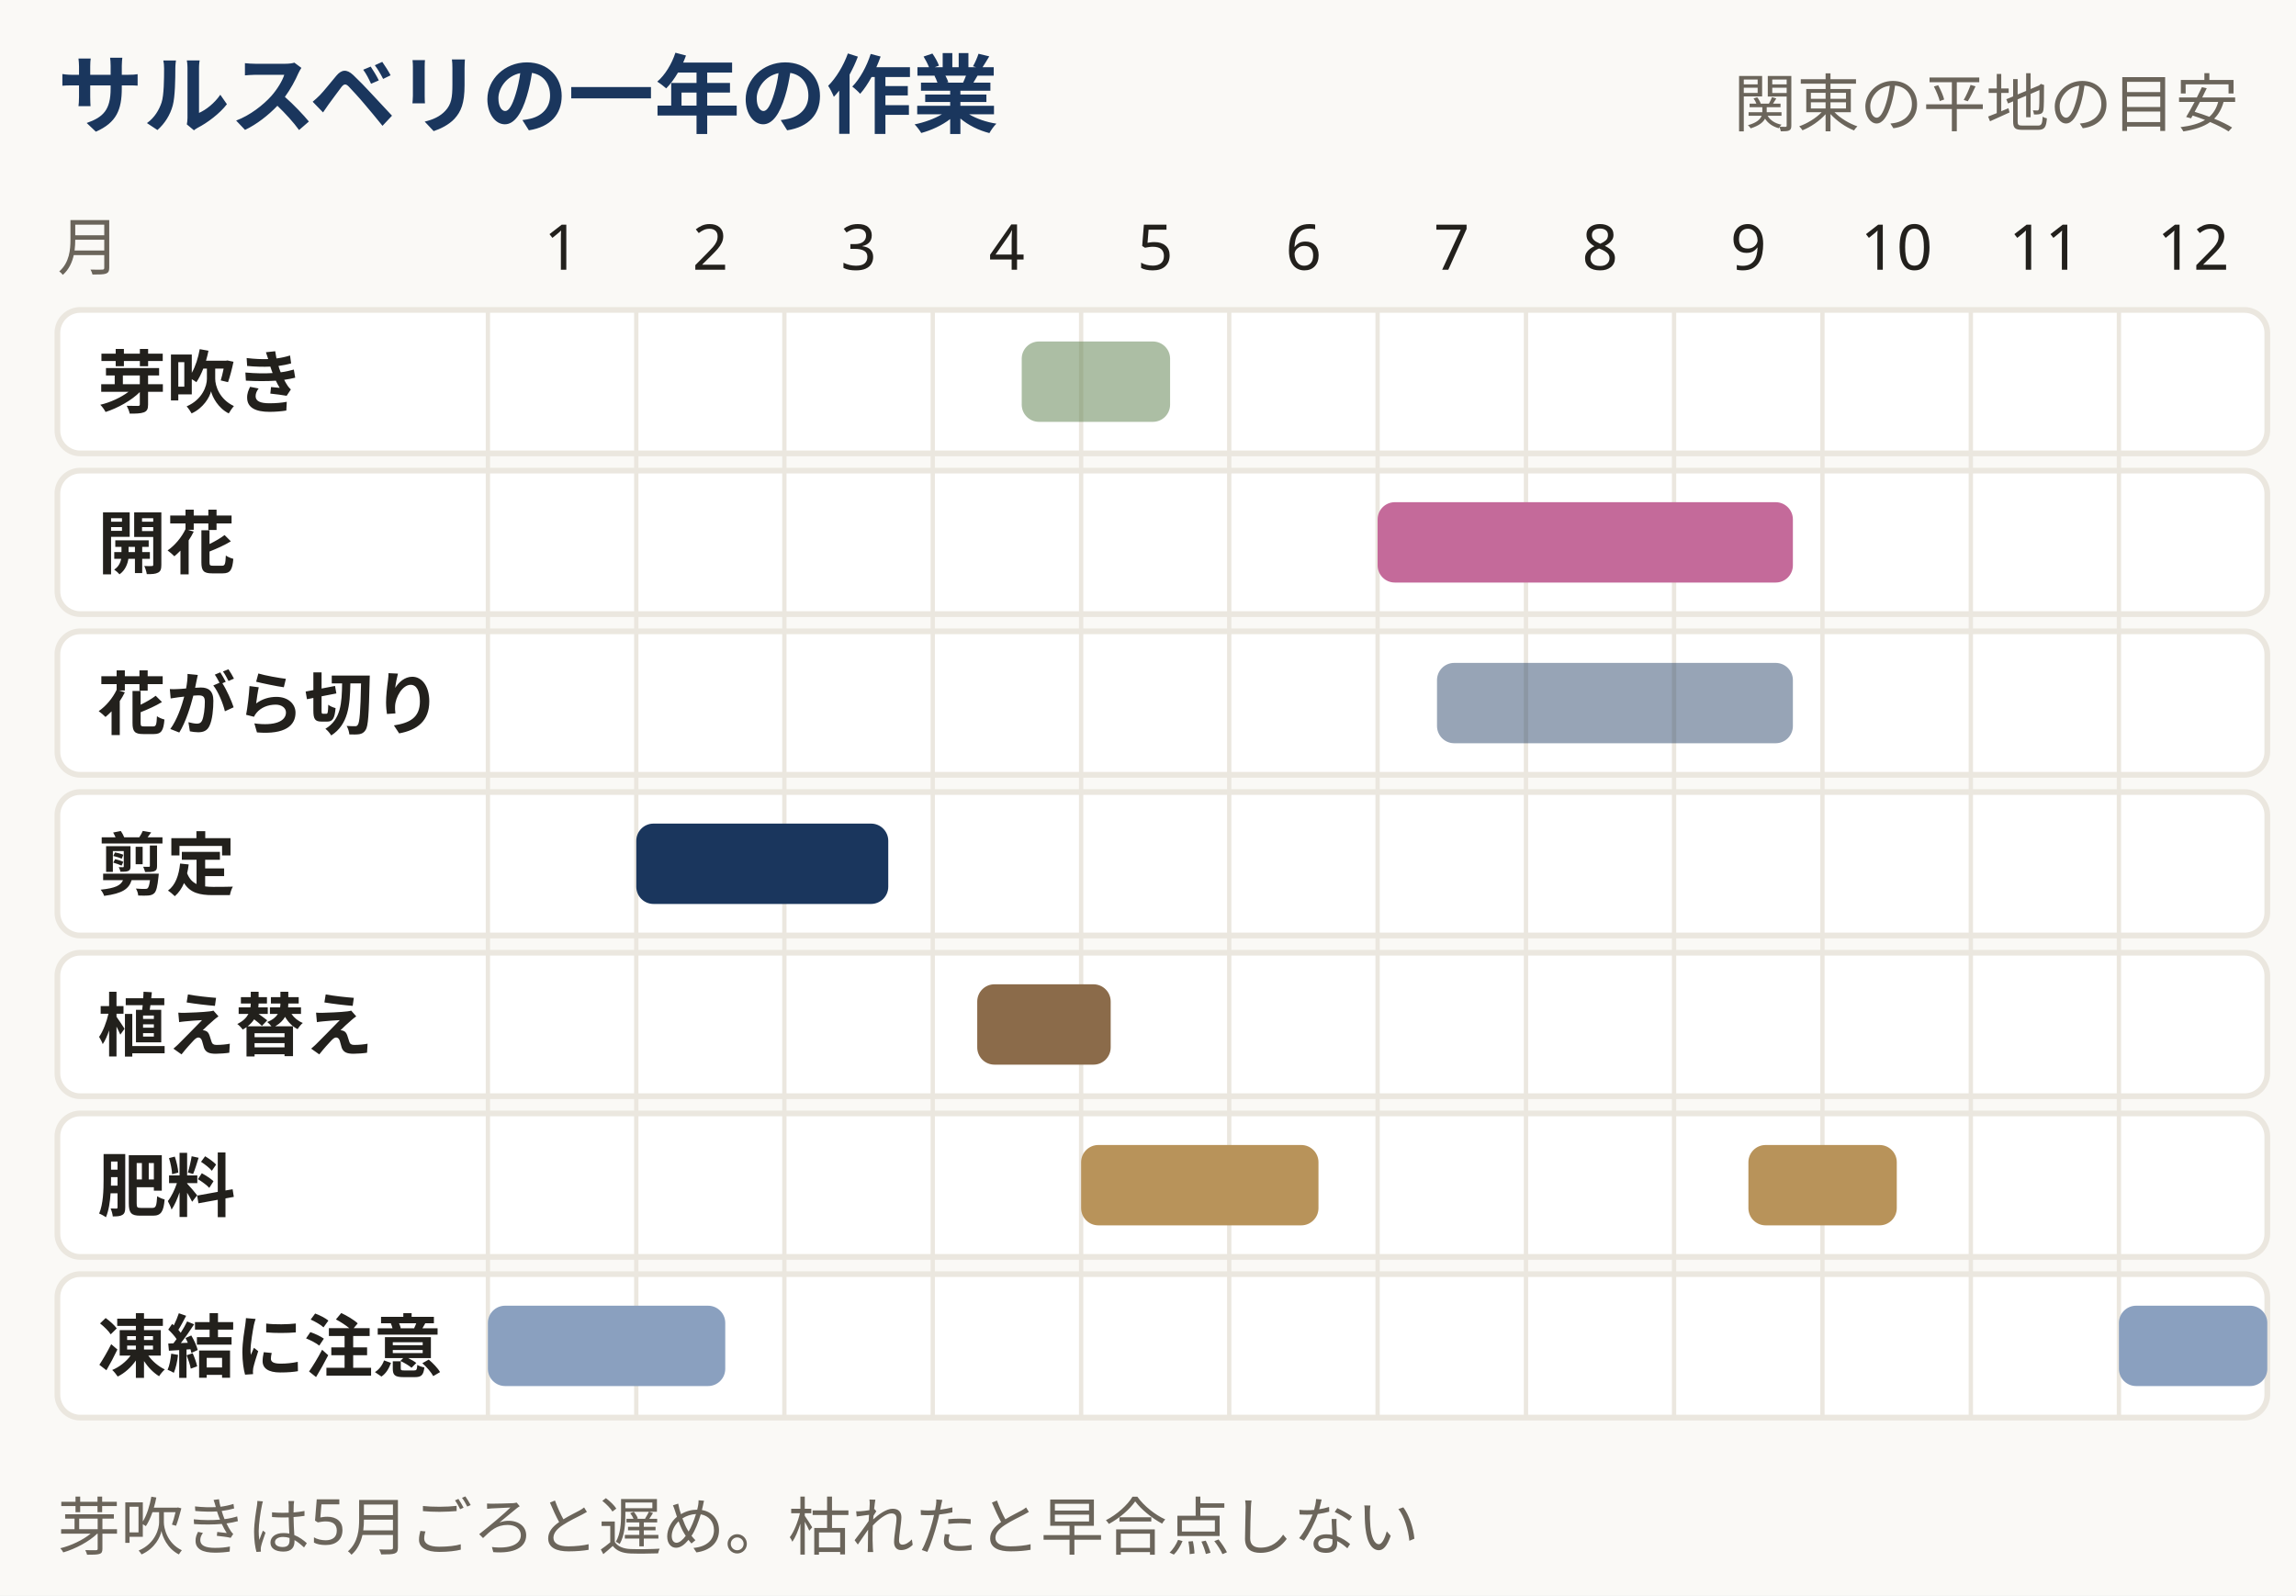
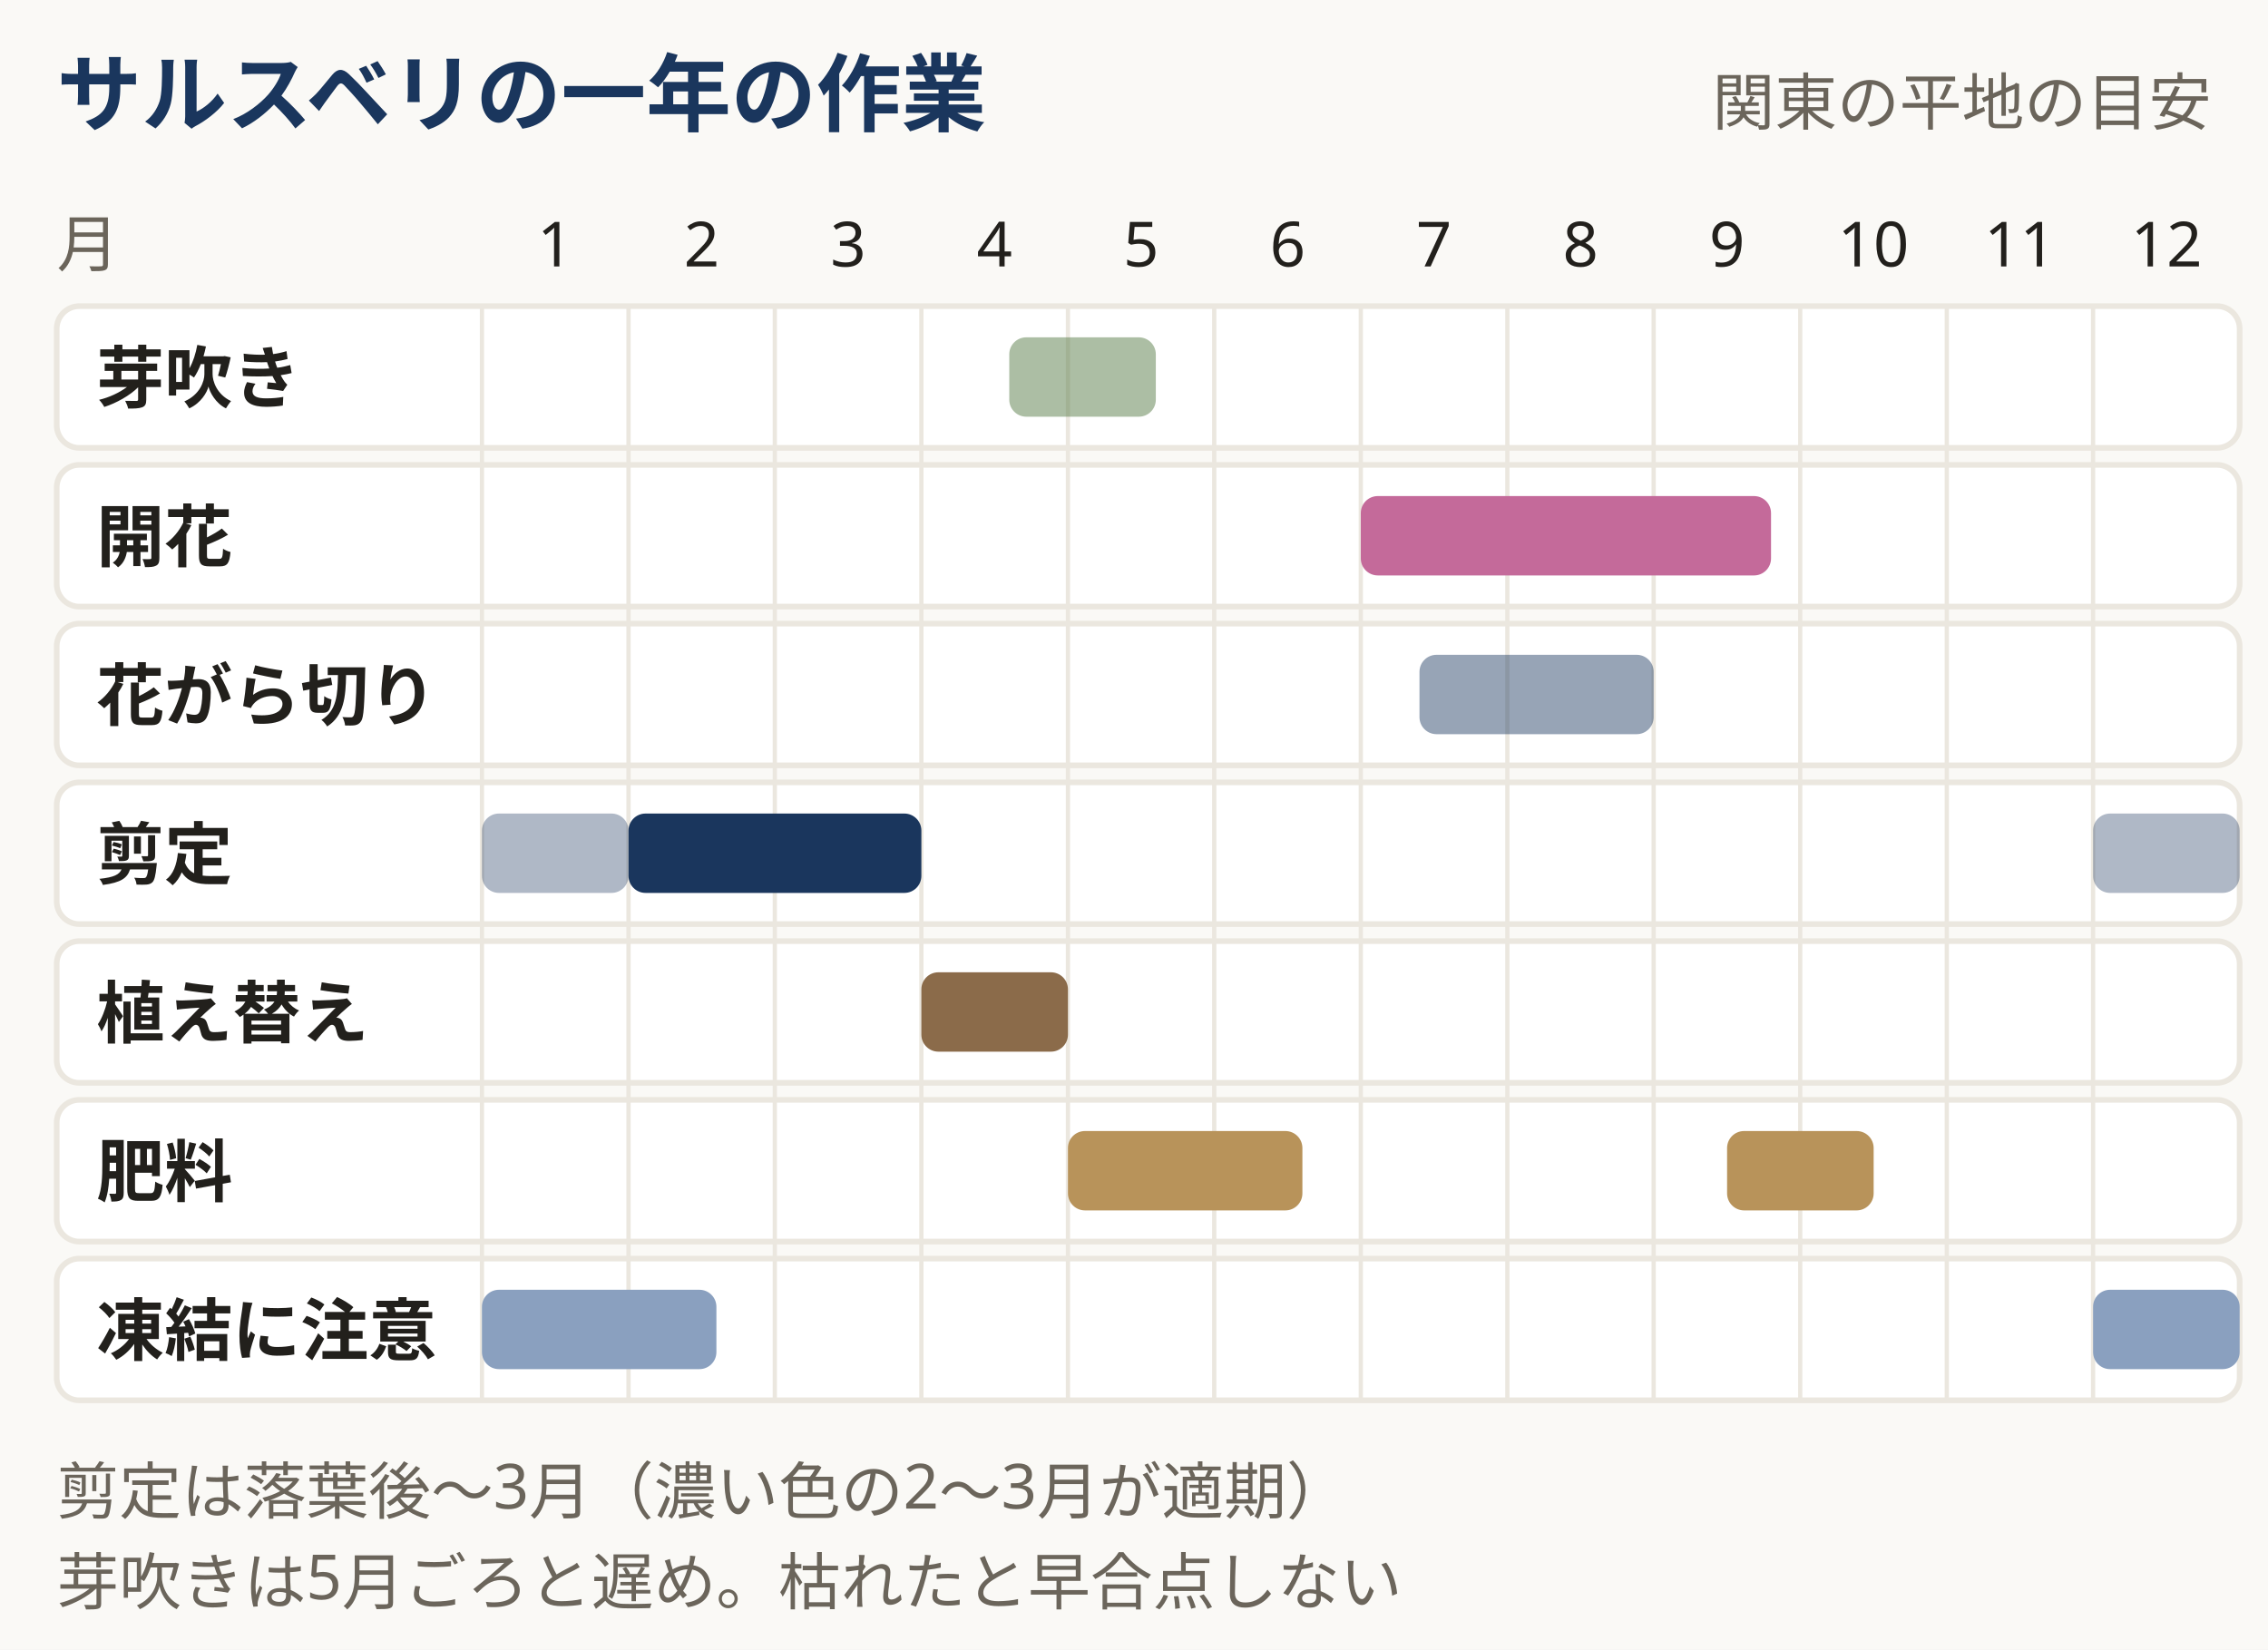
- <svg xmlns="http://www.w3.org/2000/svg" viewBox="0 0 800 556" font-family="'Hiragino Sans','Noto Sans JP',sans-serif">
-   <rect width="800" height="556" fill="#faf9f6" />
+ <svg xmlns="http://www.w3.org/2000/svg" viewBox="0 0 800 582" font-family="'Hiragino Sans','Noto Sans JP',sans-serif">
+   <rect width="800" height="582" fill="#faf9f6" />
  <text x="20" y="44" font-size="30" font-weight="700" fill="#1a365d">サルスベリの一年の作業</text>
  <text x="780" y="44" text-anchor="end" font-size="22" fill="#6b655b">関東の平地の目安</text>
  <text x="20" y="94" font-size="22" fill="#6b655b">月</text>
  <text x="195.8" y="94" text-anchor="middle" font-size="22" fill="#22201c">1</text>
  <text x="247.5" y="94" text-anchor="middle" font-size="22" fill="#22201c">2</text>
  <text x="299.2" y="94" text-anchor="middle" font-size="22" fill="#22201c">3</text>
  <text x="350.8" y="94" text-anchor="middle" font-size="22" fill="#22201c">4</text>
  <text x="402.5" y="94" text-anchor="middle" font-size="22" fill="#22201c">5</text>
  <text x="454.2" y="94" text-anchor="middle" font-size="22" fill="#22201c">6</text>
  <text x="505.8" y="94" text-anchor="middle" font-size="22" fill="#22201c">7</text>
  <text x="557.5" y="94" text-anchor="middle" font-size="22" fill="#22201c">8</text>
  <text x="609.2" y="94" text-anchor="middle" font-size="22" fill="#22201c">9</text>
  <text x="660.8" y="94" text-anchor="middle" font-size="22" fill="#22201c">10</text>
  <text x="712.5" y="94" text-anchor="middle" font-size="22" fill="#22201c">11</text>
  <text x="764.2" y="94" text-anchor="middle" font-size="22" fill="#22201c">12</text>
  <rect x="20" y="108" width="770" height="50" rx="8" fill="#fff" stroke="#ebe7df" stroke-width="2" />
  <rect x="20" y="164" width="770" height="50" rx="8" fill="#fff" stroke="#ebe7df" stroke-width="2" />
  <rect x="20" y="220" width="770" height="50" rx="8" fill="#fff" stroke="#ebe7df" stroke-width="2" />
  <rect x="20" y="276" width="770" height="50" rx="8" fill="#fff" stroke="#ebe7df" stroke-width="2" />
  <rect x="20" y="332" width="770" height="50" rx="8" fill="#fff" stroke="#ebe7df" stroke-width="2" />
  <rect x="20" y="388" width="770" height="50" rx="8" fill="#fff" stroke="#ebe7df" stroke-width="2" />
  <rect x="20" y="444" width="770" height="50" rx="8" fill="#fff" stroke="#ebe7df" stroke-width="2" />
  <line x1="170.0" y1="108" x2="170.0" y2="494" stroke="#ebe7df" stroke-width="1.5" />
  <line x1="221.7" y1="108" x2="221.7" y2="494" stroke="#ebe7df" stroke-width="1.5" />
  <line x1="273.3" y1="108" x2="273.3" y2="494" stroke="#ebe7df" stroke-width="1.5" />
  <line x1="325.0" y1="108" x2="325.0" y2="494" stroke="#ebe7df" stroke-width="1.5" />
  <line x1="376.7" y1="108" x2="376.7" y2="494" stroke="#ebe7df" stroke-width="1.5" />
  <line x1="428.3" y1="108" x2="428.3" y2="494" stroke="#ebe7df" stroke-width="1.5" />
  <line x1="480.0" y1="108" x2="480.0" y2="494" stroke="#ebe7df" stroke-width="1.5" />
  <line x1="531.7" y1="108" x2="531.7" y2="494" stroke="#ebe7df" stroke-width="1.5" />
  <line x1="583.3" y1="108" x2="583.3" y2="494" stroke="#ebe7df" stroke-width="1.5" />
  <line x1="635.0" y1="108" x2="635.0" y2="494" stroke="#ebe7df" stroke-width="1.5" />
  <line x1="686.7" y1="108" x2="686.7" y2="494" stroke="#ebe7df" stroke-width="1.5" />
  <line x1="738.3" y1="108" x2="738.3" y2="494" stroke="#ebe7df" stroke-width="1.5" />
  <text x="34" y="142" font-size="24" font-weight="700" fill="#22201c">芽吹き</text>
  <rect x="356.0" y="119" width="51.7" height="28" rx="6" fill="#5b7f4a" fill-opacity="0.5" />
  <text x="34" y="198" font-size="24" font-weight="700" fill="#22201c">開花</text>
  <rect x="480.0" y="175" width="144.7" height="28" rx="6" fill="#c46a9a" />
  <text x="34" y="254" font-size="24" font-weight="700" fill="#22201c">花がら切り</text>
-   <rect x="500.7" y="231" width="124.0" height="28" rx="6" fill="#1a365d" fill-opacity="0.45" />
+   <rect x="500.7" y="231" width="82.6" height="28" rx="6" fill="#1a365d" fill-opacity="0.45" />
  <text x="34" y="310" font-size="24" font-weight="700" fill="#22201c">剪定</text>
-   <rect x="221.7" y="287" width="87.8" height="28" rx="6" fill="#1a365d" />
+   <rect x="221.7" y="287" width="103.3" height="28" rx="6" fill="#1a365d" />
+   <rect x="170.0" y="287" width="51.7" height="28" rx="6" fill="#1a365d" fill-opacity="0.35" />
+   <rect x="738.3" y="287" width="51.7" height="28" rx="6" fill="#1a365d" fill-opacity="0.35" />
  <text x="34" y="366" font-size="24" font-weight="700" fill="#22201c">植え替え</text>
-   <rect x="340.5" y="343" width="46.5" height="28" rx="6" fill="#8b6b4a" />
+   <rect x="325.0" y="343" width="51.7" height="28" rx="6" fill="#8b6b4a" />
  <text x="34" y="422" font-size="24" font-weight="700" fill="#22201c">肥料</text>
  <rect x="376.7" y="399" width="82.7" height="28" rx="6" fill="#b8935a" />
  <rect x="609.2" y="399" width="51.7" height="28" rx="6" fill="#b8935a" />
  <text x="34" y="478" font-size="24" font-weight="700" fill="#22201c">凍結に注意</text>
  <rect x="738.3" y="455" width="51.7" height="28" rx="6" fill="#8aa0bf" />
  <rect x="170.0" y="455" width="82.7" height="28" rx="6" fill="#8aa0bf" />
-   <text x="20" y="540" font-size="22" fill="#6b655b">芽吹きは5月ごろと遅め。枯れたと早合点しない</text>
+   <text x="20" y="534" font-size="22" fill="#6b655b">剪定は落葉後〜3月（濃い色の2〜3月が適期）</text>
+   <text x="20" y="566" font-size="22" fill="#6b655b">芽吹きは5月ごろと遅め。枯れたと早合点しない</text>
</svg>
